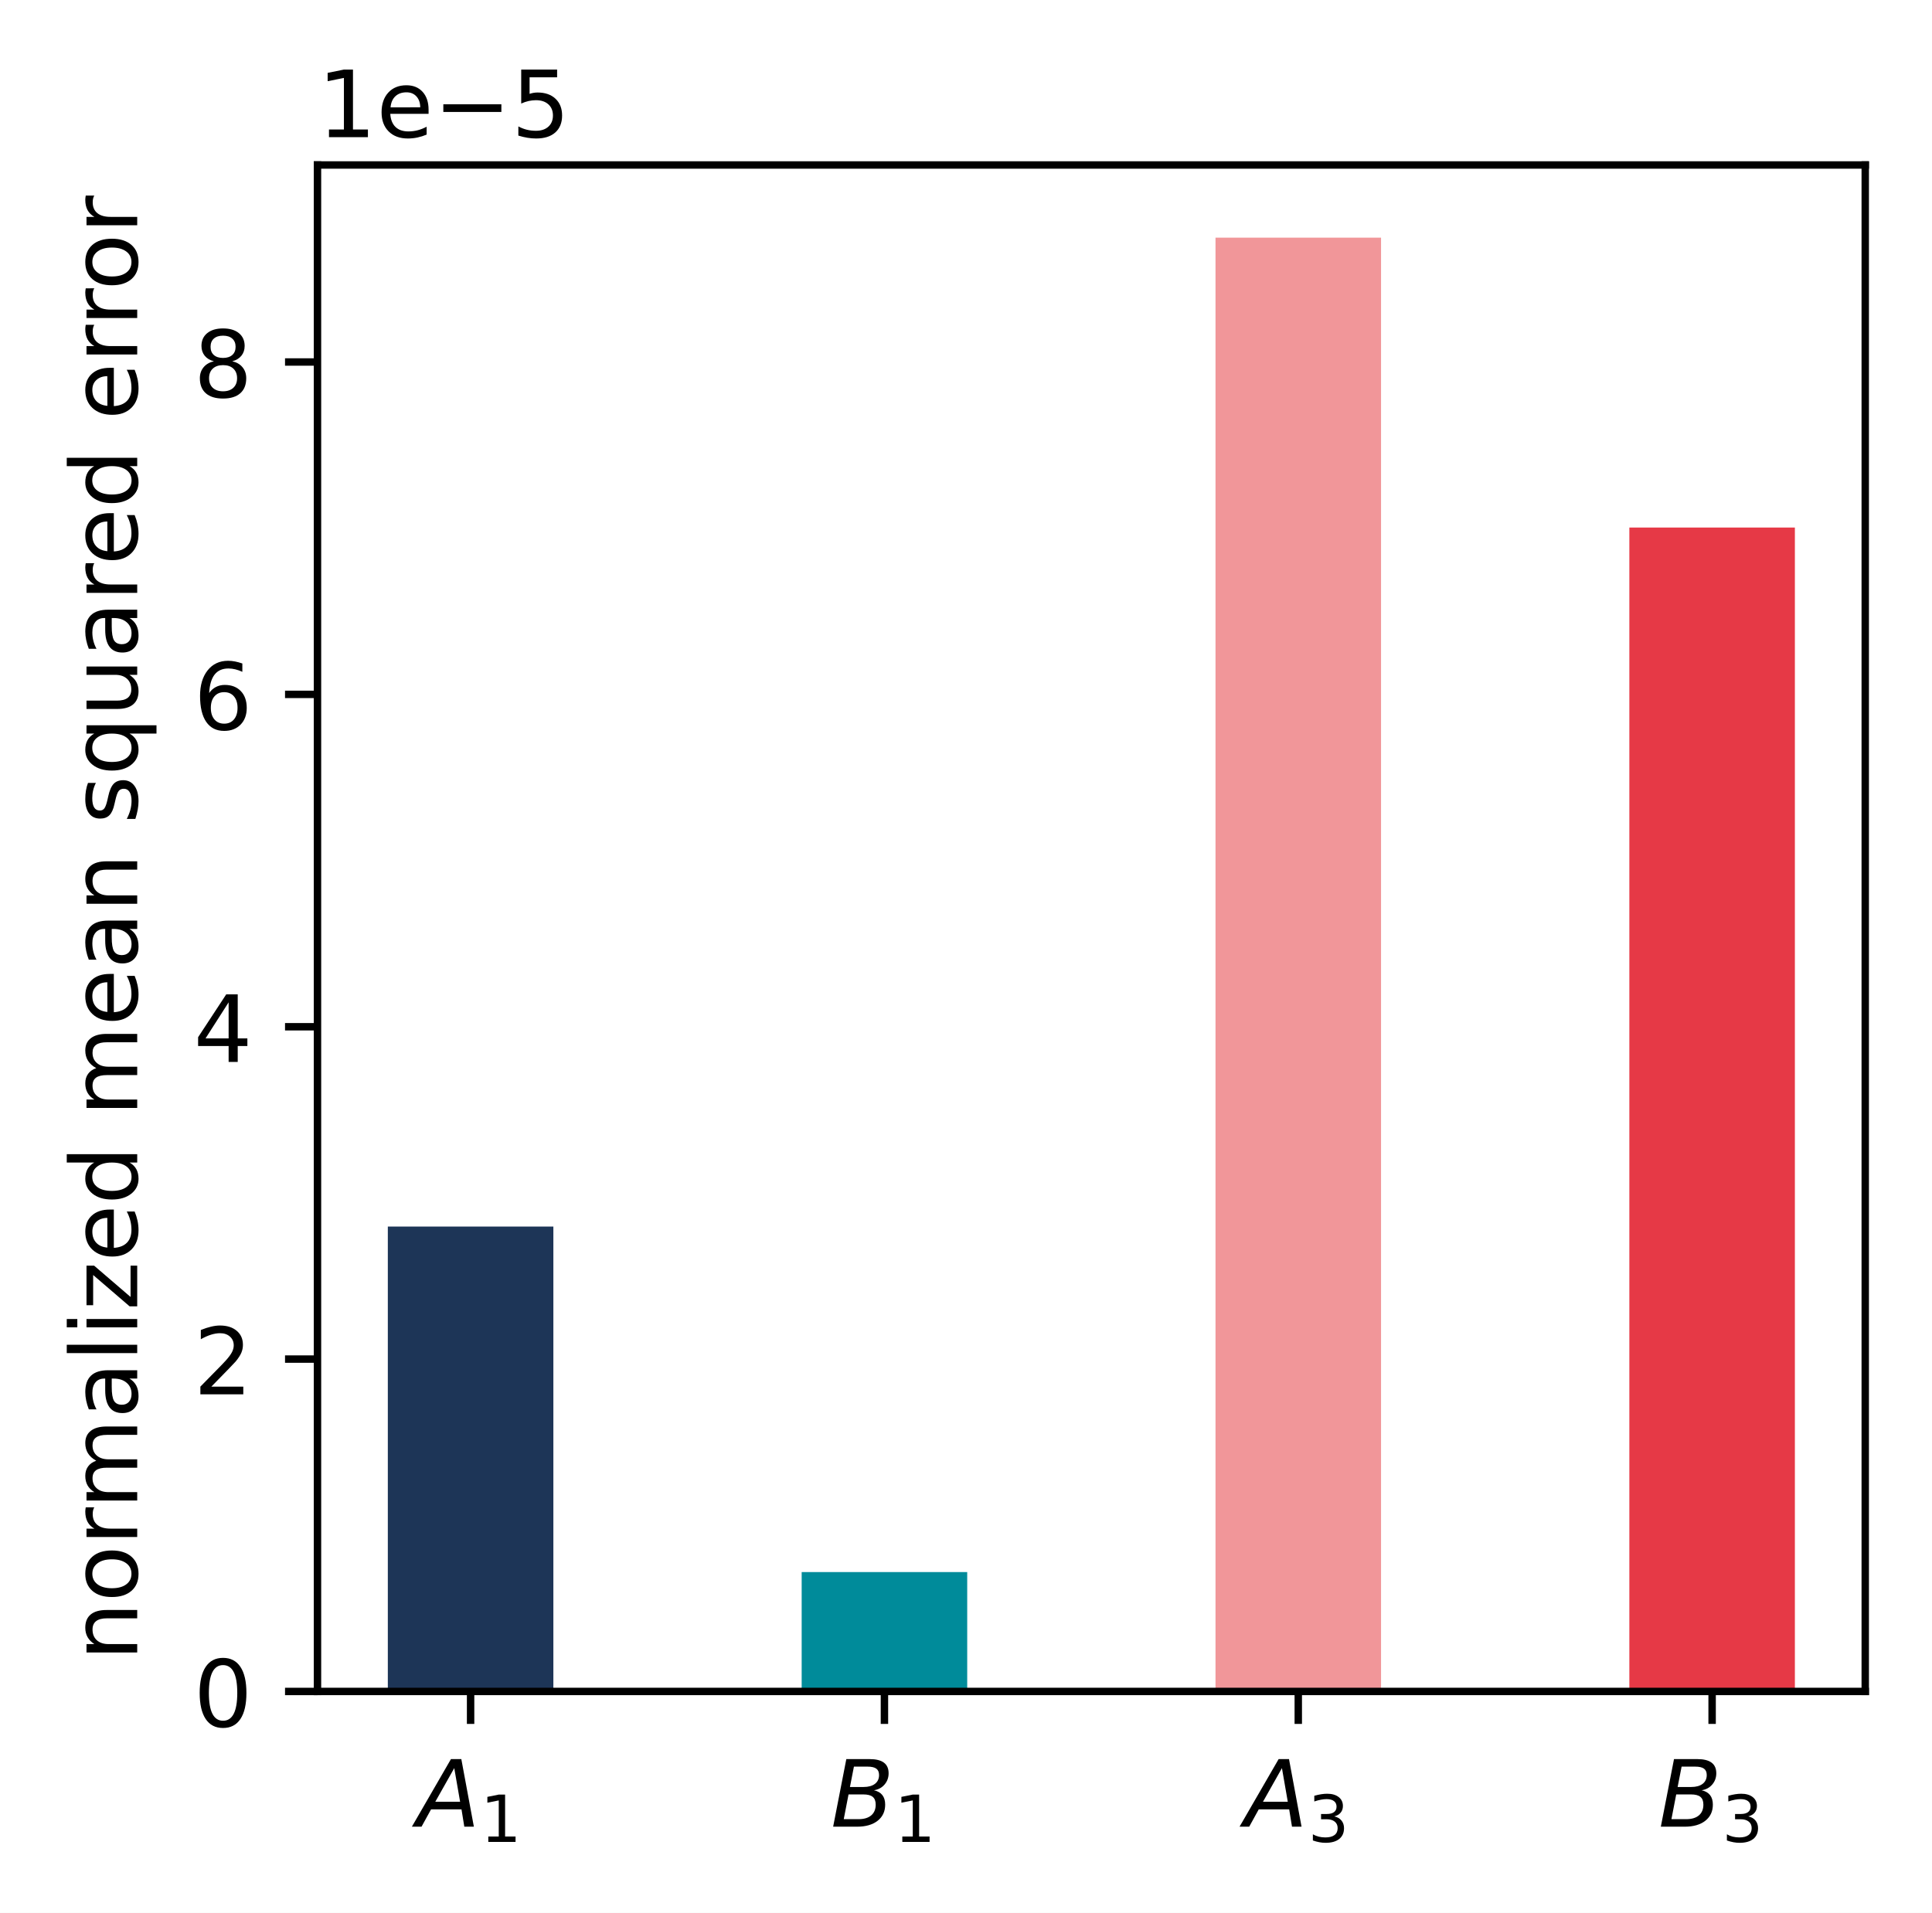
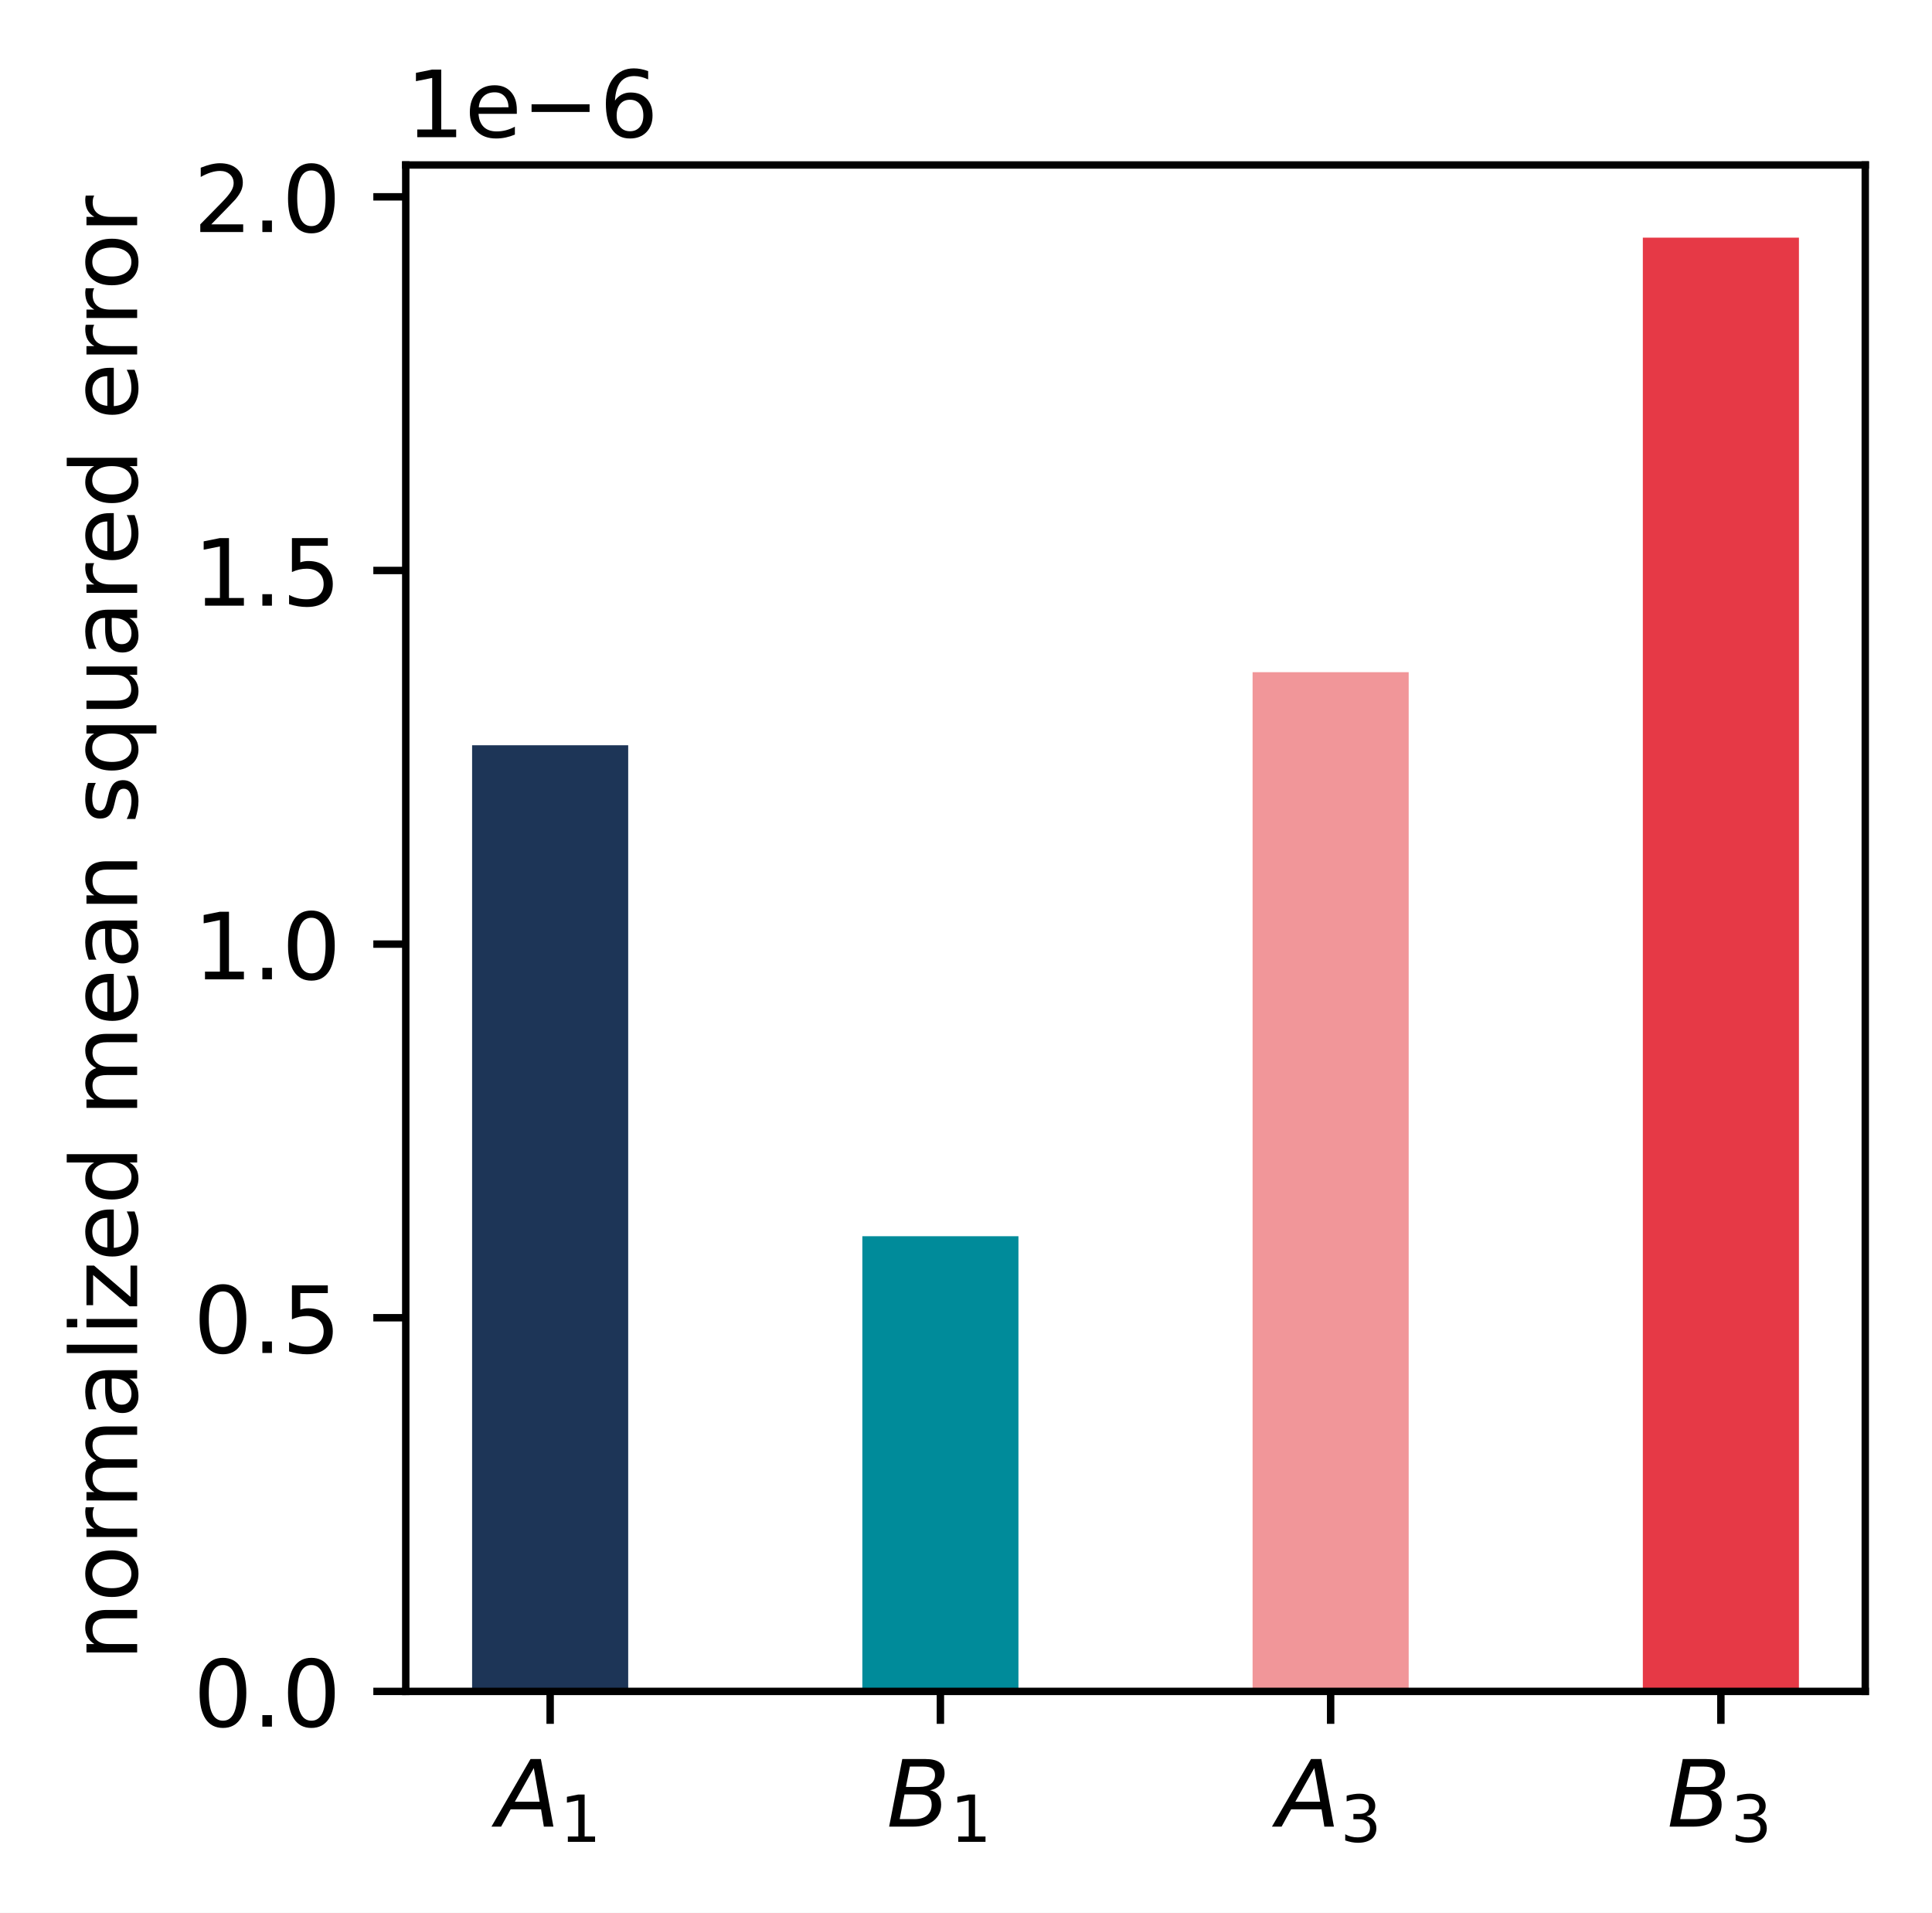
- <svg xmlns="http://www.w3.org/2000/svg" xmlns:xlink="http://www.w3.org/1999/xlink" width="208.371pt" height="206.349pt" viewBox="0 0 208.371 206.349" version="1.1">
+ <svg xmlns="http://www.w3.org/2000/svg" xmlns:xlink="http://www.w3.org/1999/xlink" width="208.461pt" height="206.349pt" viewBox="0 0 208.461 206.349" version="1.1">
  <defs>
    <style type="text/css">*{stroke-linejoin: round; stroke-linecap: butt}</style>
  </defs>
  <g id="figure_1">
    <g id="patch_1">
-       <path d="M 0 206.349  L 208.371 206.349  L 208.371 0  L 0 0  z " style="fill: #ffffff" />
+       <path d="M 0 206.349  L 208.461 206.349  L 208.461 0  L 0 0  z " style="fill: #ffffff" />
    </g>
    <g id="axes_1">
      <g id="patch_2">
-         <path d="M 34.241 182.47  L 201.171 182.47  L 201.171 17.798  L 34.241 17.798  z " style="fill: #ffffff" />
+         <path d="M 43.781 182.47  L 201.261 182.47  L 201.261 17.798  L 43.781 17.798  z " style="fill: #ffffff" />
      </g>
      <g id="patch_3">
-         <path d="M 41.828 182.47  L 59.682 182.47  L 59.682 132.319  L 41.828 132.319  z " clip-path="url(#pc7c4c2af07)" style="fill: #1d3557" />
+         <path d="M 50.939 182.47  L 67.782 182.47  L 67.782 80.4  L 50.939 80.4  z " clip-path="url(#p79d4388237)" style="fill: #1d3557" />
      </g>
      <g id="patch_4">
-         <path d="M 86.462 182.47  L 104.316 182.47  L 104.316 169.59  L 86.462 169.59  z " clip-path="url(#pc7c4c2af07)" style="fill: #008b9a" />
+         <path d="M 93.046 182.47  L 109.889 182.47  L 109.889 133.363  L 93.046 133.363  z " clip-path="url(#p79d4388237)" style="fill: #008b9a" />
      </g>
      <g id="patch_5">
-         <path d="M 131.096 182.47  L 148.949 182.47  L 148.949 25.64  L 131.096 25.64  z " clip-path="url(#pc7c4c2af07)" style="fill: #f19699" />
+         <path d="M 135.153 182.47  L 151.996 182.47  L 151.996 72.515  L 135.153 72.515  z " clip-path="url(#p79d4388237)" style="fill: #f19699" />
      </g>
      <g id="patch_6">
-         <path d="M 175.729 182.47  L 193.583 182.47  L 193.583 56.91  L 175.729 56.91  z " clip-path="url(#pc7c4c2af07)" style="fill: #e63946" />
+         <path d="M 177.26 182.47  L 194.103 182.47  L 194.103 25.64  L 177.26 25.64  z " clip-path="url(#p79d4388237)" style="fill: #e63946" />
      </g>
      <g id="matplotlib.axis_1">
        <g id="xtick_1">
          <g id="line2d_1">
            <defs>
-               <path id="m10f22bb984" d="M 0 0  L 0 3.5  " style="stroke: #000000; stroke-width: 0.8" />
-             </defs>
-             <g>
-               <use xlink:href="#m10f22bb984" x="50.755" y="182.47" style="stroke: #000000; stroke-width: 0.8" />
+               <path id="m371e9428fa" d="M 0 0  L 0 3.5  " style="stroke: #000000; stroke-width: 0.8" />
+             </defs>
+             <g>
+               <use xlink:href="#m371e9428fa" x="59.361" y="182.47" style="stroke: #000000; stroke-width: 0.8" />
            </g>
          </g>
          <g id="text_1">
-             <g transform="translate(44.95509 197.0689) scale(0.1 -0.1)">
+             <g transform="translate(53.56082 197.0689) scale(0.1 -0.1)">
              <defs>
                <path id="DejaVuSans-Oblique-41" d="M 2356 4666  L 3072 4666  L 3938 0  L 3278 0  L 3084 1197  L 984 1197  L 325 0  L -341 0  L 2356 4666  z M 2584 4044  L 1275 1722  L 2988 1722  L 2584 4044  z " transform="scale(0.015625)" />
                <path id="DejaVuSans-31" d="M 794 531  L 1825 531  L 1825 4091  L 703 3866  L 703 4441  L 1819 4666  L 2450 4666  L 2450 531  L 3481 531  L 3481 0  L 794 0  L 794 531  z " transform="scale(0.015625)" />
              </defs>
              <use xlink:href="#DejaVuSans-Oblique-41" transform="translate(0 0.09375)" />
              <use xlink:href="#DejaVuSans-31" transform="translate(68.4082 -16.3125) scale(0.7)" />
            </g>
          </g>
        </g>
        <g id="xtick_2">
          <g id="line2d_2">
            <g>
-               <use xlink:href="#m10f22bb984" x="95.389" y="182.47" style="stroke: #000000; stroke-width: 0.8" />
+               <use xlink:href="#m371e9428fa" x="101.468" y="182.47" style="stroke: #000000; stroke-width: 0.8" />
            </g>
          </g>
          <g id="text_2">
-             <g transform="translate(89.58878 197.0689) scale(0.1 -0.1)">
+             <g transform="translate(95.66777 197.0689) scale(0.1 -0.1)">
              <defs>
                <path id="DejaVuSans-Oblique-42" d="M 1081 4666  L 2694 4666  Q 3350 4666 3675 4422  Q 4000 4178 4000 3688  Q 4000 3238 3720 2911  Q 3441 2584 2988 2516  Q 3375 2428 3569 2181  Q 3763 1934 3763 1522  Q 3763 819 3242 409  Q 2722 0 1819 0  L 172 0  L 1081 4666  z M 1234 2228  L 903 519  L 1919 519  Q 2491 519 2800 781  Q 3109 1044 3109 1522  Q 3109 1891 2904 2059  Q 2700 2228 2247 2228  L 1234 2228  z M 1606 4147  L 1331 2741  L 2272 2741  Q 2775 2741 3058 2959  Q 3341 3178 3341 3566  Q 3341 3869 3150 4008  Q 2959 4147 2541 4147  L 1606 4147  z " transform="scale(0.015625)" />
              </defs>
              <use xlink:href="#DejaVuSans-Oblique-42" transform="translate(0 0.09375)" />
              <use xlink:href="#DejaVuSans-31" transform="translate(68.60352 -16.3125) scale(0.7)" />
            </g>
          </g>
        </g>
        <g id="xtick_3">
          <g id="line2d_3">
            <g>
-               <use xlink:href="#m10f22bb984" x="140.022" y="182.47" style="stroke: #000000; stroke-width: 0.8" />
+               <use xlink:href="#m371e9428fa" x="143.575" y="182.47" style="stroke: #000000; stroke-width: 0.8" />
            </g>
          </g>
          <g id="text_3">
-             <g transform="translate(134.2225 197.0689) scale(0.1 -0.1)">
+             <g transform="translate(137.7747 197.0689) scale(0.1 -0.1)">
              <defs>
                <path id="DejaVuSans-33" d="M 2597 2516  Q 3050 2419 3304 2112  Q 3559 1806 3559 1356  Q 3559 666 3084 287  Q 2609 -91 1734 -91  Q 1441 -91 1130 -33  Q 819 25 488 141  L 488 750  Q 750 597 1062 519  Q 1375 441 1716 441  Q 2309 441 2620 675  Q 2931 909 2931 1356  Q 2931 1769 2642 2001  Q 2353 2234 1838 2234  L 1294 2234  L 1294 2753  L 1863 2753  Q 2328 2753 2575 2939  Q 2822 3125 2822 3475  Q 2822 3834 2567 4026  Q 2313 4219 1838 4219  Q 1578 4219 1281 4162  Q 984 4106 628 3988  L 628 4550  Q 988 4650 1302 4700  Q 1616 4750 1894 4750  Q 2613 4750 3031 4423  Q 3450 4097 3450 3541  Q 3450 3153 3228 2886  Q 3006 2619 2597 2516  z " transform="scale(0.015625)" />
              </defs>
              <use xlink:href="#DejaVuSans-Oblique-41" transform="translate(0 0.09375)" />
              <use xlink:href="#DejaVuSans-33" transform="translate(68.4082 -16.3125) scale(0.7)" />
            </g>
          </g>
        </g>
        <g id="xtick_4">
          <g id="line2d_4">
            <g>
-               <use xlink:href="#m10f22bb984" x="184.656" y="182.47" style="stroke: #000000; stroke-width: 0.8" />
+               <use xlink:href="#m371e9428fa" x="185.682" y="182.47" style="stroke: #000000; stroke-width: 0.8" />
            </g>
          </g>
          <g id="text_4">
-             <g transform="translate(178.8562 197.0689) scale(0.1 -0.1)">
+             <g transform="translate(179.8817 197.0689) scale(0.1 -0.1)">
              <use xlink:href="#DejaVuSans-Oblique-42" transform="translate(0 0.09375)" />
              <use xlink:href="#DejaVuSans-33" transform="translate(68.60352 -16.3125) scale(0.7)" />
            </g>
          </g>
        </g>
      </g>
      <g id="matplotlib.axis_2">
        <g id="ytick_1">
          <g id="line2d_5">
            <defs>
-               <path id="m62447f96c0" d="M 0 0  L -3.5 0  " style="stroke: #000000; stroke-width: 0.8" />
-             </defs>
-             <g>
-               <use xlink:href="#m62447f96c0" x="34.241" y="182.47" style="stroke: #000000; stroke-width: 0.8" />
+               <path id="mabab3781fd" d="M 0 0  L -3.5 0  " style="stroke: #000000; stroke-width: 0.8" />
+             </defs>
+             <g>
+               <use xlink:href="#mabab3781fd" x="43.781" y="182.47" style="stroke: #000000; stroke-width: 0.8" />
            </g>
          </g>
          <g id="text_5">
            <g transform="translate(20.87813 186.2697) scale(0.1 -0.1)">
              <defs>
                <path id="DejaVuSans-30" d="M 2034 4250  Q 1547 4250 1301 3770  Q 1056 3291 1056 2328  Q 1056 1369 1301 889  Q 1547 409 2034 409  Q 2525 409 2770 889  Q 3016 1369 3016 2328  Q 3016 3291 2770 3770  Q 2525 4250 2034 4250  z M 2034 4750  Q 2819 4750 3233 4129  Q 3647 3509 3647 2328  Q 3647 1150 3233 529  Q 2819 -91 2034 -91  Q 1250 -91 836 529  Q 422 1150 422 2328  Q 422 3509 836 4129  Q 1250 4750 2034 4750  z " transform="scale(0.015625)" />
+                 <path id="DejaVuSans-2e" d="M 684 794  L 1344 794  L 1344 0  L 684 0  L 684 794  z " transform="scale(0.015625)" />
              </defs>
              <use xlink:href="#DejaVuSans-30" />
+               <use xlink:href="#DejaVuSans-2e" transform="translate(63.62305 0)" />
+               <use xlink:href="#DejaVuSans-30" transform="translate(95.41016 0)" />
            </g>
          </g>
        </g>
        <g id="ytick_2">
          <g id="line2d_6">
            <g>
-               <use xlink:href="#m62447f96c0" x="34.241" y="146.616" style="stroke: #000000; stroke-width: 0.8" />
+               <use xlink:href="#mabab3781fd" x="43.781" y="142.161" style="stroke: #000000; stroke-width: 0.8" />
            </g>
          </g>
          <g id="text_6">
-             <g transform="translate(20.87813 150.4153) scale(0.1 -0.1)">
-               <defs>
-                 <path id="DejaVuSans-32" d="M 1228 531  L 3431 531  L 3431 0  L 469 0  L 469 531  Q 828 903 1448 1529  Q 2069 2156 2228 2338  Q 2531 2678 2651 2914  Q 2772 3150 2772 3378  Q 2772 3750 2511 3984  Q 2250 4219 1831 4219  Q 1534 4219 1204 4116  Q 875 4013 500 3803  L 500 4441  Q 881 4594 1212 4672  Q 1544 4750 1819 4750  Q 2544 4750 2975 4387  Q 3406 4025 3406 3419  Q 3406 3131 3298 2873  Q 3191 2616 2906 2266  Q 2828 2175 2409 1742  Q 1991 1309 1228 531  z " transform="scale(0.015625)" />
-               </defs>
-               <use xlink:href="#DejaVuSans-32" />
+             <g transform="translate(20.87813 145.9603) scale(0.1 -0.1)">
+               <defs>
+                 <path id="DejaVuSans-35" d="M 691 4666  L 3169 4666  L 3169 4134  L 1269 4134  L 1269 2991  Q 1406 3038 1543 3061  Q 1681 3084 1819 3084  Q 2600 3084 3056 2656  Q 3513 2228 3513 1497  Q 3513 744 3044 326  Q 2575 -91 1722 -91  Q 1428 -91 1123 -41  Q 819 9 494 109  L 494 744  Q 775 591 1075 516  Q 1375 441 1709 441  Q 2250 441 2565 725  Q 2881 1009 2881 1497  Q 2881 1984 2565 2268  Q 2250 2553 1709 2553  Q 1456 2553 1204 2497  Q 953 2441 691 2322  L 691 4666  z " transform="scale(0.015625)" />
+               </defs>
+               <use xlink:href="#DejaVuSans-30" />
+               <use xlink:href="#DejaVuSans-2e" transform="translate(63.62305 0)" />
+               <use xlink:href="#DejaVuSans-35" transform="translate(95.41016 0)" />
            </g>
          </g>
        </g>
        <g id="ytick_3">
          <g id="line2d_7">
            <g>
-               <use xlink:href="#m62447f96c0" x="34.241" y="110.762" style="stroke: #000000; stroke-width: 0.8" />
+               <use xlink:href="#mabab3781fd" x="43.781" y="101.852" style="stroke: #000000; stroke-width: 0.8" />
            </g>
          </g>
          <g id="text_7">
-             <g transform="translate(20.87813 114.5609) scale(0.1 -0.1)">
-               <defs>
-                 <path id="DejaVuSans-34" d="M 2419 4116  L 825 1625  L 2419 1625  L 2419 4116  z M 2253 4666  L 3047 4666  L 3047 1625  L 3713 1625  L 3713 1100  L 3047 1100  L 3047 0  L 2419 0  L 2419 1100  L 313 1100  L 313 1709  L 2253 4666  z " transform="scale(0.015625)" />
-               </defs>
-               <use xlink:href="#DejaVuSans-34" />
+             <g transform="translate(20.87813 105.651) scale(0.1 -0.1)">
+               <use xlink:href="#DejaVuSans-31" />
+               <use xlink:href="#DejaVuSans-2e" transform="translate(63.62305 0)" />
+               <use xlink:href="#DejaVuSans-30" transform="translate(95.41016 0)" />
            </g>
          </g>
        </g>
        <g id="ytick_4">
          <g id="line2d_8">
            <g>
-               <use xlink:href="#m62447f96c0" x="34.241" y="74.907" style="stroke: #000000; stroke-width: 0.8" />
+               <use xlink:href="#mabab3781fd" x="43.781" y="61.542" style="stroke: #000000; stroke-width: 0.8" />
            </g>
          </g>
          <g id="text_8">
-             <g transform="translate(20.87813 78.70653) scale(0.1 -0.1)">
-               <defs>
-                 <path id="DejaVuSans-36" d="M 2113 2584  Q 1688 2584 1439 2293  Q 1191 2003 1191 1497  Q 1191 994 1439 701  Q 1688 409 2113 409  Q 2538 409 2786 701  Q 3034 994 3034 1497  Q 3034 2003 2786 2293  Q 2538 2584 2113 2584  z M 3366 4563  L 3366 3988  Q 3128 4100 2886 4159  Q 2644 4219 2406 4219  Q 1781 4219 1451 3797  Q 1122 3375 1075 2522  Q 1259 2794 1537 2939  Q 1816 3084 2150 3084  Q 2853 3084 3261 2657  Q 3669 2231 3669 1497  Q 3669 778 3244 343  Q 2819 -91 2113 -91  Q 1303 -91 875 529  Q 447 1150 447 2328  Q 447 3434 972 4092  Q 1497 4750 2381 4750  Q 2619 4750 2861 4703  Q 3103 4656 3366 4563  z " transform="scale(0.015625)" />
-               </defs>
-               <use xlink:href="#DejaVuSans-36" />
+             <g transform="translate(20.87813 65.34167) scale(0.1 -0.1)">
+               <use xlink:href="#DejaVuSans-31" />
+               <use xlink:href="#DejaVuSans-2e" transform="translate(63.62305 0)" />
+               <use xlink:href="#DejaVuSans-35" transform="translate(95.41016 0)" />
            </g>
          </g>
        </g>
        <g id="ytick_5">
          <g id="line2d_9">
            <g>
-               <use xlink:href="#m62447f96c0" x="34.241" y="39.053" style="stroke: #000000; stroke-width: 0.8" />
+               <use xlink:href="#mabab3781fd" x="43.781" y="21.233" style="stroke: #000000; stroke-width: 0.8" />
            </g>
          </g>
          <g id="text_9">
-             <g transform="translate(20.87813 42.85216) scale(0.1 -0.1)">
-               <defs>
-                 <path id="DejaVuSans-38" d="M 2034 2216  Q 1584 2216 1326 1975  Q 1069 1734 1069 1313  Q 1069 891 1326 650  Q 1584 409 2034 409  Q 2484 409 2743 651  Q 3003 894 3003 1313  Q 3003 1734 2745 1975  Q 2488 2216 2034 2216  z M 1403 2484  Q 997 2584 770 2862  Q 544 3141 544 3541  Q 544 4100 942 4425  Q 1341 4750 2034 4750  Q 2731 4750 3128 4425  Q 3525 4100 3525 3541  Q 3525 3141 3298 2862  Q 3072 2584 2669 2484  Q 3125 2378 3379 2068  Q 3634 1759 3634 1313  Q 3634 634 3220 271  Q 2806 -91 2034 -91  Q 1263 -91 848 271  Q 434 634 434 1313  Q 434 1759 690 2068  Q 947 2378 1403 2484  z M 1172 3481  Q 1172 3119 1398 2916  Q 1625 2713 2034 2713  Q 2441 2713 2670 2916  Q 2900 3119 2900 3481  Q 2900 3844 2670 4047  Q 2441 4250 2034 4250  Q 1625 4250 1398 4047  Q 1172 3844 1172 3481  z " transform="scale(0.015625)" />
-               </defs>
-               <use xlink:href="#DejaVuSans-38" />
+             <g transform="translate(20.87813 25.03234) scale(0.1 -0.1)">
+               <defs>
+                 <path id="DejaVuSans-32" d="M 1228 531  L 3431 531  L 3431 0  L 469 0  L 469 531  Q 828 903 1448 1529  Q 2069 2156 2228 2338  Q 2531 2678 2651 2914  Q 2772 3150 2772 3378  Q 2772 3750 2511 3984  Q 2250 4219 1831 4219  Q 1534 4219 1204 4116  Q 875 4013 500 3803  L 500 4441  Q 881 4594 1212 4672  Q 1544 4750 1819 4750  Q 2544 4750 2975 4387  Q 3406 4025 3406 3419  Q 3406 3131 3298 2873  Q 3191 2616 2906 2266  Q 2828 2175 2409 1742  Q 1991 1309 1228 531  z " transform="scale(0.015625)" />
+               </defs>
+               <use xlink:href="#DejaVuSans-32" />
+               <use xlink:href="#DejaVuSans-2e" transform="translate(63.62305 0)" />
+               <use xlink:href="#DejaVuSans-30" transform="translate(95.41016 0)" />
            </g>
          </g>
        </g>
        <g id="text_10">
          <g transform="translate(14.79844 179.1727) rotate(-90) scale(0.1 -0.1)">
            <defs>
              <path id="DejaVuSans-6e" d="M 3513 2113  L 3513 0  L 2938 0  L 2938 2094  Q 2938 2591 2744 2837  Q 2550 3084 2163 3084  Q 1697 3084 1428 2787  Q 1159 2491 1159 1978  L 1159 0  L 581 0  L 581 3500  L 1159 3500  L 1159 2956  Q 1366 3272 1645 3428  Q 1925 3584 2291 3584  Q 2894 3584 3203 3211  Q 3513 2838 3513 2113  z " transform="scale(0.015625)" />
              <path id="DejaVuSans-6f" d="M 1959 3097  Q 1497 3097 1228 2736  Q 959 2375 959 1747  Q 959 1119 1226 758  Q 1494 397 1959 397  Q 2419 397 2687 759  Q 2956 1122 2956 1747  Q 2956 2369 2687 2733  Q 2419 3097 1959 3097  z M 1959 3584  Q 2709 3584 3137 3096  Q 3566 2609 3566 1747  Q 3566 888 3137 398  Q 2709 -91 1959 -91  Q 1206 -91 779 398  Q 353 888 353 1747  Q 353 2609 779 3096  Q 1206 3584 1959 3584  z " transform="scale(0.015625)" />
              <path id="DejaVuSans-72" d="M 2631 2963  Q 2534 3019 2420 3045  Q 2306 3072 2169 3072  Q 1681 3072 1420 2755  Q 1159 2438 1159 1844  L 1159 0  L 581 0  L 581 3500  L 1159 3500  L 1159 2956  Q 1341 3275 1631 3429  Q 1922 3584 2338 3584  Q 2397 3584 2469 3576  Q 2541 3569 2628 3553  L 2631 2963  z " transform="scale(0.015625)" />
              <path id="DejaVuSans-6d" d="M 3328 2828  Q 3544 3216 3844 3400  Q 4144 3584 4550 3584  Q 5097 3584 5394 3201  Q 5691 2819 5691 2113  L 5691 0  L 5113 0  L 5113 2094  Q 5113 2597 4934 2840  Q 4756 3084 4391 3084  Q 3944 3084 3684 2787  Q 3425 2491 3425 1978  L 3425 0  L 2847 0  L 2847 2094  Q 2847 2600 2669 2842  Q 2491 3084 2119 3084  Q 1678 3084 1418 2786  Q 1159 2488 1159 1978  L 1159 0  L 581 0  L 581 3500  L 1159 3500  L 1159 2956  Q 1356 3278 1631 3431  Q 1906 3584 2284 3584  Q 2666 3584 2933 3390  Q 3200 3197 3328 2828  z " transform="scale(0.015625)" />
              <path id="DejaVuSans-61" d="M 2194 1759  Q 1497 1759 1228 1600  Q 959 1441 959 1056  Q 959 750 1161 570  Q 1363 391 1709 391  Q 2188 391 2477 730  Q 2766 1069 2766 1631  L 2766 1759  L 2194 1759  z M 3341 1997  L 3341 0  L 2766 0  L 2766 531  Q 2569 213 2275 61  Q 1981 -91 1556 -91  Q 1019 -91 701 211  Q 384 513 384 1019  Q 384 1609 779 1909  Q 1175 2209 1959 2209  L 2766 2209  L 2766 2266  Q 2766 2663 2505 2880  Q 2244 3097 1772 3097  Q 1472 3097 1187 3025  Q 903 2953 641 2809  L 641 3341  Q 956 3463 1253 3523  Q 1550 3584 1831 3584  Q 2591 3584 2966 3190  Q 3341 2797 3341 1997  z " transform="scale(0.015625)" />
              <path id="DejaVuSans-6c" d="M 603 4863  L 1178 4863  L 1178 0  L 603 0  L 603 4863  z " transform="scale(0.015625)" />
              <path id="DejaVuSans-69" d="M 603 3500  L 1178 3500  L 1178 0  L 603 0  L 603 3500  z M 603 4863  L 1178 4863  L 1178 4134  L 603 4134  L 603 4863  z " transform="scale(0.015625)" />
              <path id="DejaVuSans-7a" d="M 353 3500  L 3084 3500  L 3084 2975  L 922 459  L 3084 459  L 3084 0  L 275 0  L 275 525  L 2438 3041  L 353 3041  L 353 3500  z " transform="scale(0.015625)" />
              <path id="DejaVuSans-65" d="M 3597 1894  L 3597 1613  L 953 1613  Q 991 1019 1311 708  Q 1631 397 2203 397  Q 2534 397 2845 478  Q 3156 559 3463 722  L 3463 178  Q 3153 47 2828 -22  Q 2503 -91 2169 -91  Q 1331 -91 842 396  Q 353 884 353 1716  Q 353 2575 817 3079  Q 1281 3584 2069 3584  Q 2775 3584 3186 3129  Q 3597 2675 3597 1894  z M 3022 2063  Q 3016 2534 2758 2815  Q 2500 3097 2075 3097  Q 1594 3097 1305 2825  Q 1016 2553 972 2059  L 3022 2063  z " transform="scale(0.015625)" />
              <path id="DejaVuSans-64" d="M 2906 2969  L 2906 4863  L 3481 4863  L 3481 0  L 2906 0  L 2906 525  Q 2725 213 2448 61  Q 2172 -91 1784 -91  Q 1150 -91 751 415  Q 353 922 353 1747  Q 353 2572 751 3078  Q 1150 3584 1784 3584  Q 2172 3584 2448 3432  Q 2725 3281 2906 2969  z M 947 1747  Q 947 1113 1208 752  Q 1469 391 1925 391  Q 2381 391 2643 752  Q 2906 1113 2906 1747  Q 2906 2381 2643 2742  Q 2381 3103 1925 3103  Q 1469 3103 1208 2742  Q 947 2381 947 1747  z " transform="scale(0.015625)" />
              <path id="DejaVuSans-20" transform="scale(0.015625)" />
              <path id="DejaVuSans-73" d="M 2834 3397  L 2834 2853  Q 2591 2978 2328 3040  Q 2066 3103 1784 3103  Q 1356 3103 1142 2972  Q 928 2841 928 2578  Q 928 2378 1081 2264  Q 1234 2150 1697 2047  L 1894 2003  Q 2506 1872 2764 1633  Q 3022 1394 3022 966  Q 3022 478 2636 193  Q 2250 -91 1575 -91  Q 1294 -91 989 -36  Q 684 19 347 128  L 347 722  Q 666 556 975 473  Q 1284 391 1588 391  Q 1994 391 2212 530  Q 2431 669 2431 922  Q 2431 1156 2273 1281  Q 2116 1406 1581 1522  L 1381 1569  Q 847 1681 609 1914  Q 372 2147 372 2553  Q 372 3047 722 3315  Q 1072 3584 1716 3584  Q 2034 3584 2315 3537  Q 2597 3491 2834 3397  z " transform="scale(0.015625)" />
              <path id="DejaVuSans-71" d="M 947 1747  Q 947 1113 1208 752  Q 1469 391 1925 391  Q 2381 391 2643 752  Q 2906 1113 2906 1747  Q 2906 2381 2643 2742  Q 2381 3103 1925 3103  Q 1469 3103 1208 2742  Q 947 2381 947 1747  z M 2906 525  Q 2725 213 2448 61  Q 2172 -91 1784 -91  Q 1150 -91 751 415  Q 353 922 353 1747  Q 353 2572 751 3078  Q 1150 3584 1784 3584  Q 2172 3584 2448 3432  Q 2725 3281 2906 2969  L 2906 3500  L 3481 3500  L 3481 -1331  L 2906 -1331  L 2906 525  z " transform="scale(0.015625)" />
              <path id="DejaVuSans-75" d="M 544 1381  L 544 3500  L 1119 3500  L 1119 1403  Q 1119 906 1312 657  Q 1506 409 1894 409  Q 2359 409 2629 706  Q 2900 1003 2900 1516  L 2900 3500  L 3475 3500  L 3475 0  L 2900 0  L 2900 538  Q 2691 219 2414 64  Q 2138 -91 1772 -91  Q 1169 -91 856 284  Q 544 659 544 1381  z M 1991 3584  L 1991 3584  z " transform="scale(0.015625)" />
            </defs>
            <use xlink:href="#DejaVuSans-6e" />
            <use xlink:href="#DejaVuSans-6f" transform="translate(63.37891 0)" />
            <use xlink:href="#DejaVuSans-72" transform="translate(124.5605 0)" />
            <use xlink:href="#DejaVuSans-6d" transform="translate(163.9238 0)" />
            <use xlink:href="#DejaVuSans-61" transform="translate(261.3359 0)" />
            <use xlink:href="#DejaVuSans-6c" transform="translate(322.6152 0)" />
            <use xlink:href="#DejaVuSans-69" transform="translate(350.3984 0)" />
            <use xlink:href="#DejaVuSans-7a" transform="translate(378.1816 0)" />
            <use xlink:href="#DejaVuSans-65" transform="translate(430.6719 0)" />
            <use xlink:href="#DejaVuSans-64" transform="translate(492.1953 0)" />
            <use xlink:href="#DejaVuSans-20" transform="translate(555.6719 0)" />
            <use xlink:href="#DejaVuSans-6d" transform="translate(587.459 0)" />
            <use xlink:href="#DejaVuSans-65" transform="translate(684.8711 0)" />
            <use xlink:href="#DejaVuSans-61" transform="translate(746.3945 0)" />
            <use xlink:href="#DejaVuSans-6e" transform="translate(807.6738 0)" />
            <use xlink:href="#DejaVuSans-20" transform="translate(871.0527 0)" />
            <use xlink:href="#DejaVuSans-73" transform="translate(902.8398 0)" />
            <use xlink:href="#DejaVuSans-71" transform="translate(954.9395 0)" />
            <use xlink:href="#DejaVuSans-75" transform="translate(1018.416 0)" />
            <use xlink:href="#DejaVuSans-61" transform="translate(1081.795 0)" />
            <use xlink:href="#DejaVuSans-72" transform="translate(1143.074 0)" />
            <use xlink:href="#DejaVuSans-65" transform="translate(1181.938 0)" />
            <use xlink:href="#DejaVuSans-64" transform="translate(1243.461 0)" />
            <use xlink:href="#DejaVuSans-20" transform="translate(1306.938 0)" />
            <use xlink:href="#DejaVuSans-65" transform="translate(1338.725 0)" />
            <use xlink:href="#DejaVuSans-72" transform="translate(1400.248 0)" />
            <use xlink:href="#DejaVuSans-72" transform="translate(1439.611 0)" />
            <use xlink:href="#DejaVuSans-6f" transform="translate(1478.475 0)" />
            <use xlink:href="#DejaVuSans-72" transform="translate(1539.656 0)" />
          </g>
        </g>
        <g id="text_11">
-           <g transform="translate(34.24063 14.79844) scale(0.1 -0.1)">
+           <g transform="translate(43.78125 14.79844) scale(0.1 -0.1)">
            <defs>
              <path id="DejaVuSans-2212" d="M 678 2272  L 4684 2272  L 4684 1741  L 678 1741  L 678 2272  z " transform="scale(0.015625)" />
-               <path id="DejaVuSans-35" d="M 691 4666  L 3169 4666  L 3169 4134  L 1269 4134  L 1269 2991  Q 1406 3038 1543 3061  Q 1681 3084 1819 3084  Q 2600 3084 3056 2656  Q 3513 2228 3513 1497  Q 3513 744 3044 326  Q 2575 -91 1722 -91  Q 1428 -91 1123 -41  Q 819 9 494 109  L 494 744  Q 775 591 1075 516  Q 1375 441 1709 441  Q 2250 441 2565 725  Q 2881 1009 2881 1497  Q 2881 1984 2565 2268  Q 2250 2553 1709 2553  Q 1456 2553 1204 2497  Q 953 2441 691 2322  L 691 4666  z " transform="scale(0.015625)" />
+               <path id="DejaVuSans-36" d="M 2113 2584  Q 1688 2584 1439 2293  Q 1191 2003 1191 1497  Q 1191 994 1439 701  Q 1688 409 2113 409  Q 2538 409 2786 701  Q 3034 994 3034 1497  Q 3034 2003 2786 2293  Q 2538 2584 2113 2584  z M 3366 4563  L 3366 3988  Q 3128 4100 2886 4159  Q 2644 4219 2406 4219  Q 1781 4219 1451 3797  Q 1122 3375 1075 2522  Q 1259 2794 1537 2939  Q 1816 3084 2150 3084  Q 2853 3084 3261 2657  Q 3669 2231 3669 1497  Q 3669 778 3244 343  Q 2819 -91 2113 -91  Q 1303 -91 875 529  Q 447 1150 447 2328  Q 447 3434 972 4092  Q 1497 4750 2381 4750  Q 2619 4750 2861 4703  Q 3103 4656 3366 4563  z " transform="scale(0.015625)" />
            </defs>
            <use xlink:href="#DejaVuSans-31" />
            <use xlink:href="#DejaVuSans-65" transform="translate(63.62305 0)" />
            <use xlink:href="#DejaVuSans-2212" transform="translate(125.1465 0)" />
-             <use xlink:href="#DejaVuSans-35" transform="translate(208.9355 0)" />
+             <use xlink:href="#DejaVuSans-36" transform="translate(208.9355 0)" />
          </g>
        </g>
      </g>
      <g id="patch_7">
-         <path d="M 34.241 182.47  L 34.241 17.798  " style="fill: none; stroke: #000000; stroke-width: 0.8; stroke-linejoin: miter; stroke-linecap: square" />
+         <path d="M 43.781 182.47  L 43.781 17.798  " style="fill: none; stroke: #000000; stroke-width: 0.8; stroke-linejoin: miter; stroke-linecap: square" />
      </g>
      <g id="patch_8">
-         <path d="M 201.171 182.47  L 201.171 17.798  " style="fill: none; stroke: #000000; stroke-width: 0.8; stroke-linejoin: miter; stroke-linecap: square" />
+         <path d="M 201.261 182.47  L 201.261 17.798  " style="fill: none; stroke: #000000; stroke-width: 0.8; stroke-linejoin: miter; stroke-linecap: square" />
      </g>
      <g id="patch_9">
-         <path d="M 34.241 182.47  L 201.171 182.47  " style="fill: none; stroke: #000000; stroke-width: 0.8; stroke-linejoin: miter; stroke-linecap: square" />
+         <path d="M 43.781 182.47  L 201.261 182.47  " style="fill: none; stroke: #000000; stroke-width: 0.8; stroke-linejoin: miter; stroke-linecap: square" />
      </g>
      <g id="patch_10">
-         <path d="M 34.241 17.798  L 201.171 17.798  " style="fill: none; stroke: #000000; stroke-width: 0.8; stroke-linejoin: miter; stroke-linecap: square" />
+         <path d="M 43.781 17.798  L 201.261 17.798  " style="fill: none; stroke: #000000; stroke-width: 0.8; stroke-linejoin: miter; stroke-linecap: square" />
      </g>
    </g>
  </g>
  <defs>
-     <clipPath id="pc7c4c2af07">
-       <rect x="34.241" y="17.798" width="166.93" height="164.672" />
+     <clipPath id="p79d4388237">
+       <rect x="43.781" y="17.798" width="157.48" height="164.672" />
    </clipPath>
  </defs>
</svg>
